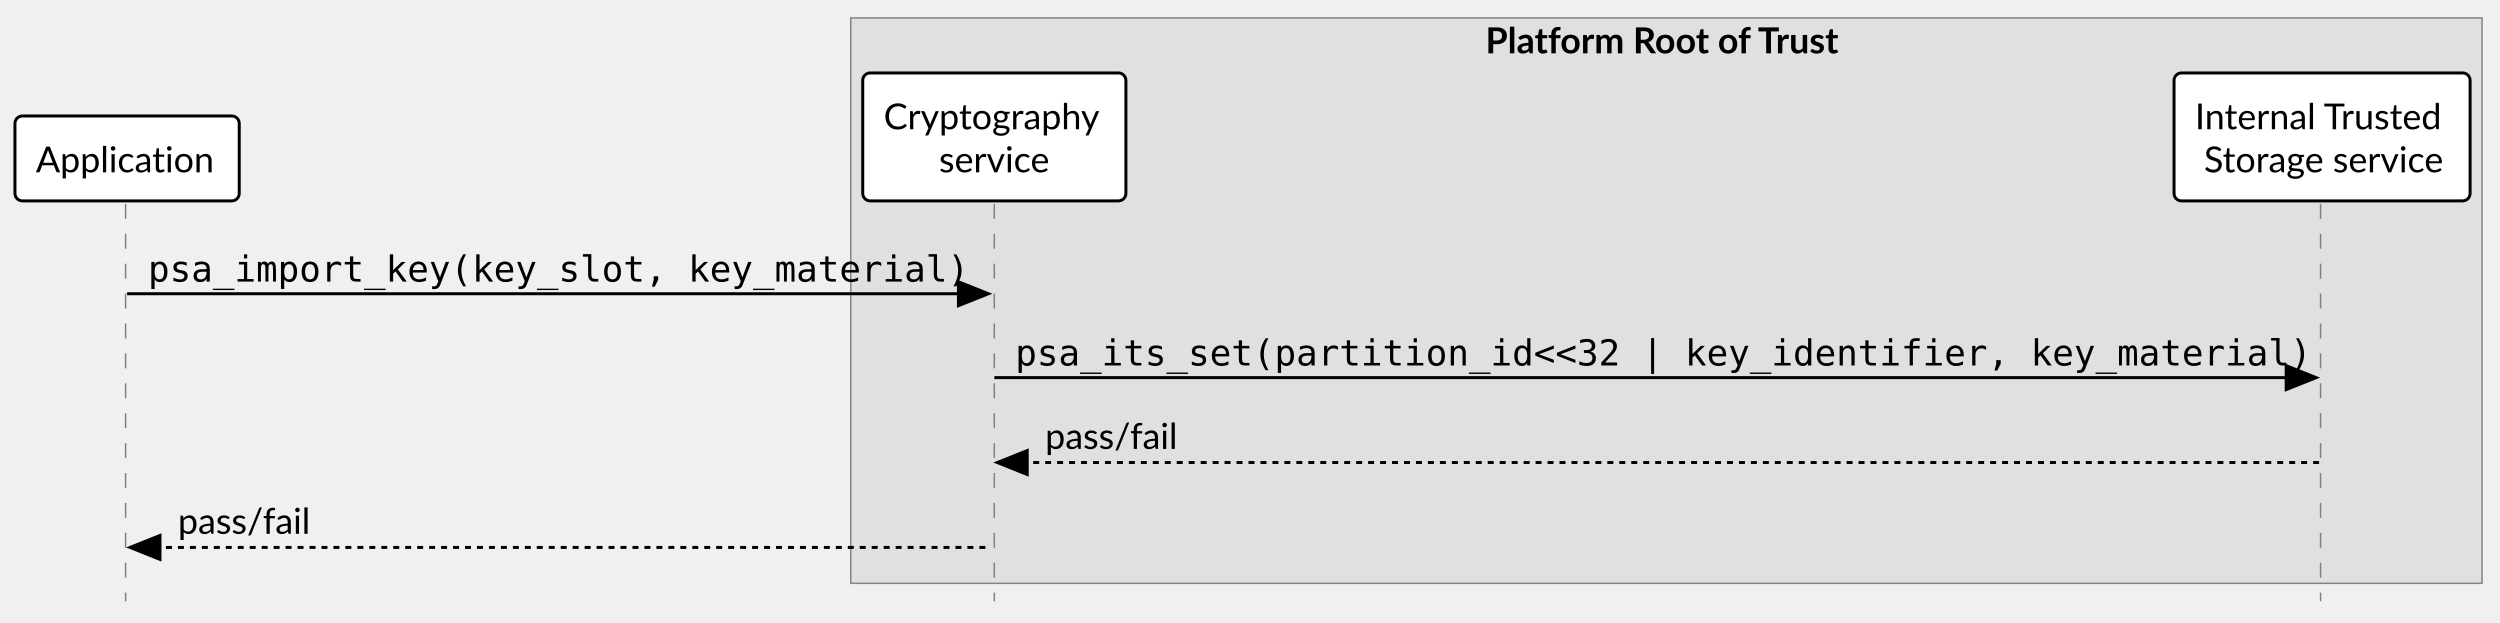
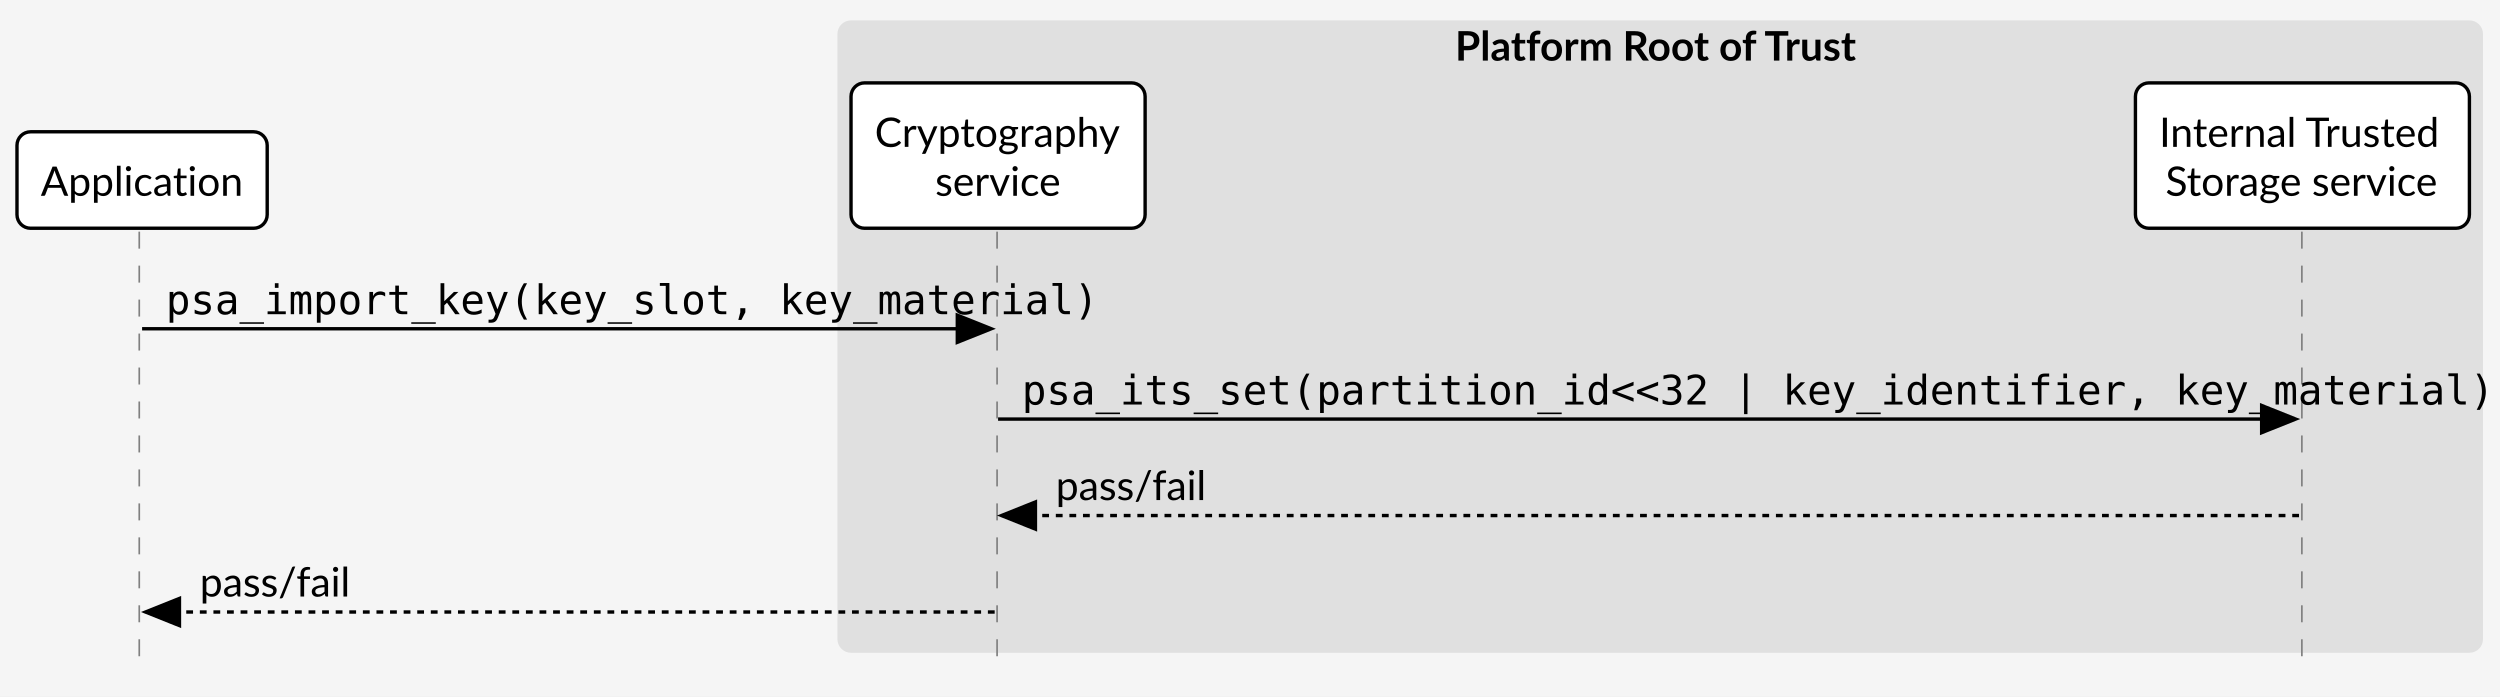
- <svg xmlns="http://www.w3.org/2000/svg" contentStyleType="text/css" height="208px" preserveAspectRatio="none" style="width:836px;height:208px;background:#FFFFFF;" version="1.1" viewBox="0 0 836 208" width="836px" zoomAndPan="magnify">
+ <svg xmlns="http://www.w3.org/2000/svg" contentStyleType="text/css" data-diagram-type="SEQUENCE" height="205px" preserveAspectRatio="none" style="width:736px;height:205px;background:#FFFFFF55;" version="1.1" viewBox="0 0 736 205" width="736px" zoomAndPan="magnify">
  <defs />
  <g>
-     <rect fill="#E0E0E0" height="189.062" style="stroke:#7D868C;stroke-width:0.5;" width="545.5" x="284.5" y="6" />
-     <text fill="#000000" font-family="Lato,sans-serif" font-size="12" font-weight="bold" lengthAdjust="spacing" textLength="121" x="496.75" y="17.837">Platform Root of Trust</text>
-     <line style="stroke:#808080;stroke-width:0.5;stroke-dasharray:5.0,5.0;" x1="42" x2="42" y1="68.176" y2="201.062" />
-     <line style="stroke:#808080;stroke-width:0.5;stroke-dasharray:5.0,5.0;" x1="332.5" x2="332.5" y1="68.176" y2="201.062" />
-     <line style="stroke:#808080;stroke-width:0.5;stroke-dasharray:5.0,5.0;" x1="776" x2="776" y1="68.176" y2="201.062" />
-     <rect fill="#FFFFFF" height="28.392" rx="2.5" ry="2.5" style="stroke:#000000;stroke-width:1.0;" width="75" x="5" y="38.784" />
-     <text fill="#000000" font-family="Lato,sans-serif" font-size="12" lengthAdjust="spacing" textLength="61" x="12" y="57.622">Application</text>
-     <rect fill="#FFFFFF" height="42.784" rx="2.5" ry="2.5" style="stroke:#000000;stroke-width:1.0;" width="88" x="288.5" y="24.392" />
-     <text fill="#000000" font-family="Lato,sans-serif" font-size="12" lengthAdjust="spacing" textLength="74" x="295.5" y="43.23">Cryptography</text>
-     <text fill="#000000" font-family="Lato,sans-serif" font-size="12" lengthAdjust="spacing" textLength="37" x="314" y="57.622">service</text>
-     <rect fill="#FFFFFF" height="42.784" rx="2.5" ry="2.5" style="stroke:#000000;stroke-width:1.0;" width="99" x="727" y="24.392" />
-     <text fill="#000000" font-family="Lato,sans-serif" font-size="12" lengthAdjust="spacing" textLength="85" x="734" y="43.23">Internal Trusted</text>
-     <text fill="#000000" font-family="Lato,sans-serif" font-size="12" lengthAdjust="spacing" textLength="79" x="737" y="57.622">Storage service</text>
-     <polygon fill="#000000" points="320.5,94.227,330.5,98.227,320.5,102.227" style="stroke:#000000;stroke-width:1.0;" />
-     <line style="stroke:#000000;stroke-width:1.0;" x1="42.5" x2="326.5" y1="98.227" y2="98.227" />
-     <text fill="#000000" font-family="Consolas,Menlo,monospace" font-size="12" lengthAdjust="spacing" textLength="266" x="49.5" y="94.165">psa_import_key(key_slot, key_material)</text>
-     <polygon fill="#000000" points="764.5,122.278,774.5,126.278,764.5,130.278" style="stroke:#000000;stroke-width:1.0;" />
-     <line style="stroke:#000000;stroke-width:1.0;" x1="332.5" x2="770.5" y1="126.278" y2="126.278" />
-     <text fill="#000000" font-family="Consolas,Menlo,monospace" font-size="12" lengthAdjust="spacing" textLength="420" x="339.5" y="122.215">psa_its_set(partition_id&lt;&lt;32 | key_identifier, key_material)</text>
-     <polygon fill="#000000" points="343.5,150.67,333.5,154.67,343.5,158.67" style="stroke:#000000;stroke-width:1.0;" />
-     <line style="stroke:#000000;stroke-width:1.0;stroke-dasharray:2.0,2.0;" x1="337.5" x2="775.5" y1="154.67" y2="154.67" />
-     <text fill="#000000" font-family="Lato,sans-serif" font-size="12" lengthAdjust="spacing" textLength="43" x="349.5" y="150.115">pass/fail</text>
-     <polygon fill="#000000" points="53.5,179.062,43.5,183.062,53.5,187.062" style="stroke:#000000;stroke-width:1.0;" />
-     <line style="stroke:#000000;stroke-width:1.0;stroke-dasharray:2.0,2.0;" x1="47.5" x2="331.5" y1="183.062" y2="183.062" />
-     <text fill="#000000" font-family="Lato,sans-serif" font-size="12" lengthAdjust="spacing" textLength="43" x="59.5" y="178.507">pass/fail</text>
+     <rect fill="#FFFFFF" fill-opacity="0.333" height="205" style="stroke:none;stroke-width:1;" width="736" x="0" y="0" />
+     <rect fill="#E0E0E0" height="186.176" rx="4" ry="4" style="stroke:none;stroke-width:0.5;" width="484.453" x="246.541" y="6" />
+     <text fill="#000000" font-family="Lato,sans-serif" font-size="12" font-weight="bold" lengthAdjust="spacing" textLength="120.78" x="428.377" y="17.844">Platform Root of Trust</text>
+     <g>
+       <rect fill="#000000" fill-opacity="0" height="129.976" width="8" x="37.832" y="68.2" />
+       <line style="stroke:#808080;stroke-width:0.5;stroke-dasharray:5.0,5.0;" x1="41" x2="41" y1="68.2" y2="198.176" />
+     </g>
+     <g>
+       <rect fill="#000000" fill-opacity="0" height="129.976" width="8" x="289.832" y="68.2" />
+       <line style="stroke:#808080;stroke-width:0.5;stroke-dasharray:5.0,5.0;" x1="293.541" x2="293.541" y1="68.2" y2="198.176" />
+     </g>
+     <g>
+       <rect fill="#000000" fill-opacity="0" height="129.976" width="8" x="673.832" y="68.2" />
+       <line style="stroke:#808080;stroke-width:0.5;stroke-dasharray:5.0,5.0;" x1="677.67" x2="677.67" y1="68.2" y2="198.176" />
+     </g>
+     <g class="participant participant-head" data-participant="app">
+       <rect fill="#FFFFFF" height="28.4" rx="4" ry="4" style="stroke:#000000;stroke-width:1;" width="73.664" x="5" y="38.8" />
+       <text fill="#000000" font-family="Lato,sans-serif" font-size="12" lengthAdjust="spacing" textLength="59.664" x="12" y="57.644">Application</text>
+     </g>
+     <g class="participant participant-head" data-participant="crypto">
+       <rect fill="#FFFFFF" height="42.8" rx="4" ry="4" style="stroke:#000000;stroke-width:1;" width="86.582" x="250.541" y="24.4" />
+       <text fill="#000000" font-family="Lato,sans-serif" font-size="12" lengthAdjust="spacing" textLength="72.582" x="257.541" y="43.244">Cryptography</text>
+       <text fill="#000000" font-family="Lato,sans-serif" font-size="12" lengthAdjust="spacing" textLength="37.038" x="275.313" y="57.644">service</text>
+     </g>
+     <g class="participant participant-head" data-participant="trusted_storage">
+       <rect fill="#FFFFFF" height="42.8" rx="4" ry="4" style="stroke:#000000;stroke-width:1;" width="98.324" x="628.67" y="24.4" />
+       <text fill="#000000" font-family="Lato,sans-serif" font-size="12" lengthAdjust="spacing" textLength="84.324" x="635.67" y="43.244">Internal Trusted</text>
+       <text fill="#000000" font-family="Lato,sans-serif" font-size="12" lengthAdjust="spacing" textLength="80.634" x="637.515" y="57.644">Storage service</text>
+     </g>
+     <g class="message" data-participant-1="app" data-participant-2="crypto">
+       <polygon fill="#000000" points="281.832,92.788,291.832,96.788,281.832,100.788" style="stroke:#000000;stroke-width:1;" />
+       <line style="stroke:#000000;stroke-width:1;" x1="41.832" x2="287.832" y1="96.788" y2="96.788" />
+       <text fill="#000000" font-family="Inconsolata,monospace" font-size="12" lengthAdjust="spacing" textLength="228" x="48.832" y="92.508">psa_import_key(key_slot, key_material)</text>
+     </g>
+     <g class="message" data-participant-1="crypto" data-participant-2="trusted_storage">
+       <polygon fill="#000000" points="665.832,119.376,675.832,123.376,665.832,127.376" style="stroke:#000000;stroke-width:1;" />
+       <line style="stroke:#000000;stroke-width:1;" x1="293.832" x2="671.832" y1="123.376" y2="123.376" />
+       <text fill="#000000" font-family="Inconsolata,monospace" font-size="12" lengthAdjust="spacing" textLength="360" x="300.832" y="119.096">psa_its_set(partition_id&lt;&lt;32 | key_identifier, key_material)</text>
+     </g>
+     <g class="message" data-participant-1="trusted_storage" data-participant-2="crypto">
+       <polygon fill="#000000" points="304.832,147.776,294.832,151.776,304.832,155.776" style="stroke:#000000;stroke-width:1;" />
+       <line style="stroke:#000000;stroke-width:1;stroke-dasharray:2.0,2.0;" x1="298.832" x2="676.832" y1="151.776" y2="151.776" />
+       <text fill="#000000" font-family="Lato,sans-serif" font-size="12" lengthAdjust="spacing" textLength="44.388" x="310.832" y="147.22">pass/fail</text>
+     </g>
+     <g class="message" data-participant-1="crypto" data-participant-2="app">
+       <polygon fill="#000000" points="52.832,176.176,42.832,180.176,52.832,184.176" style="stroke:#000000;stroke-width:1;" />
+       <line style="stroke:#000000;stroke-width:1;stroke-dasharray:2.0,2.0;" x1="46.832" x2="292.832" y1="180.176" y2="180.176" />
+       <text fill="#000000" font-family="Lato,sans-serif" font-size="12" lengthAdjust="spacing" textLength="44.388" x="58.832" y="175.62">pass/fail</text>
+     </g>
  </g>
</svg>
